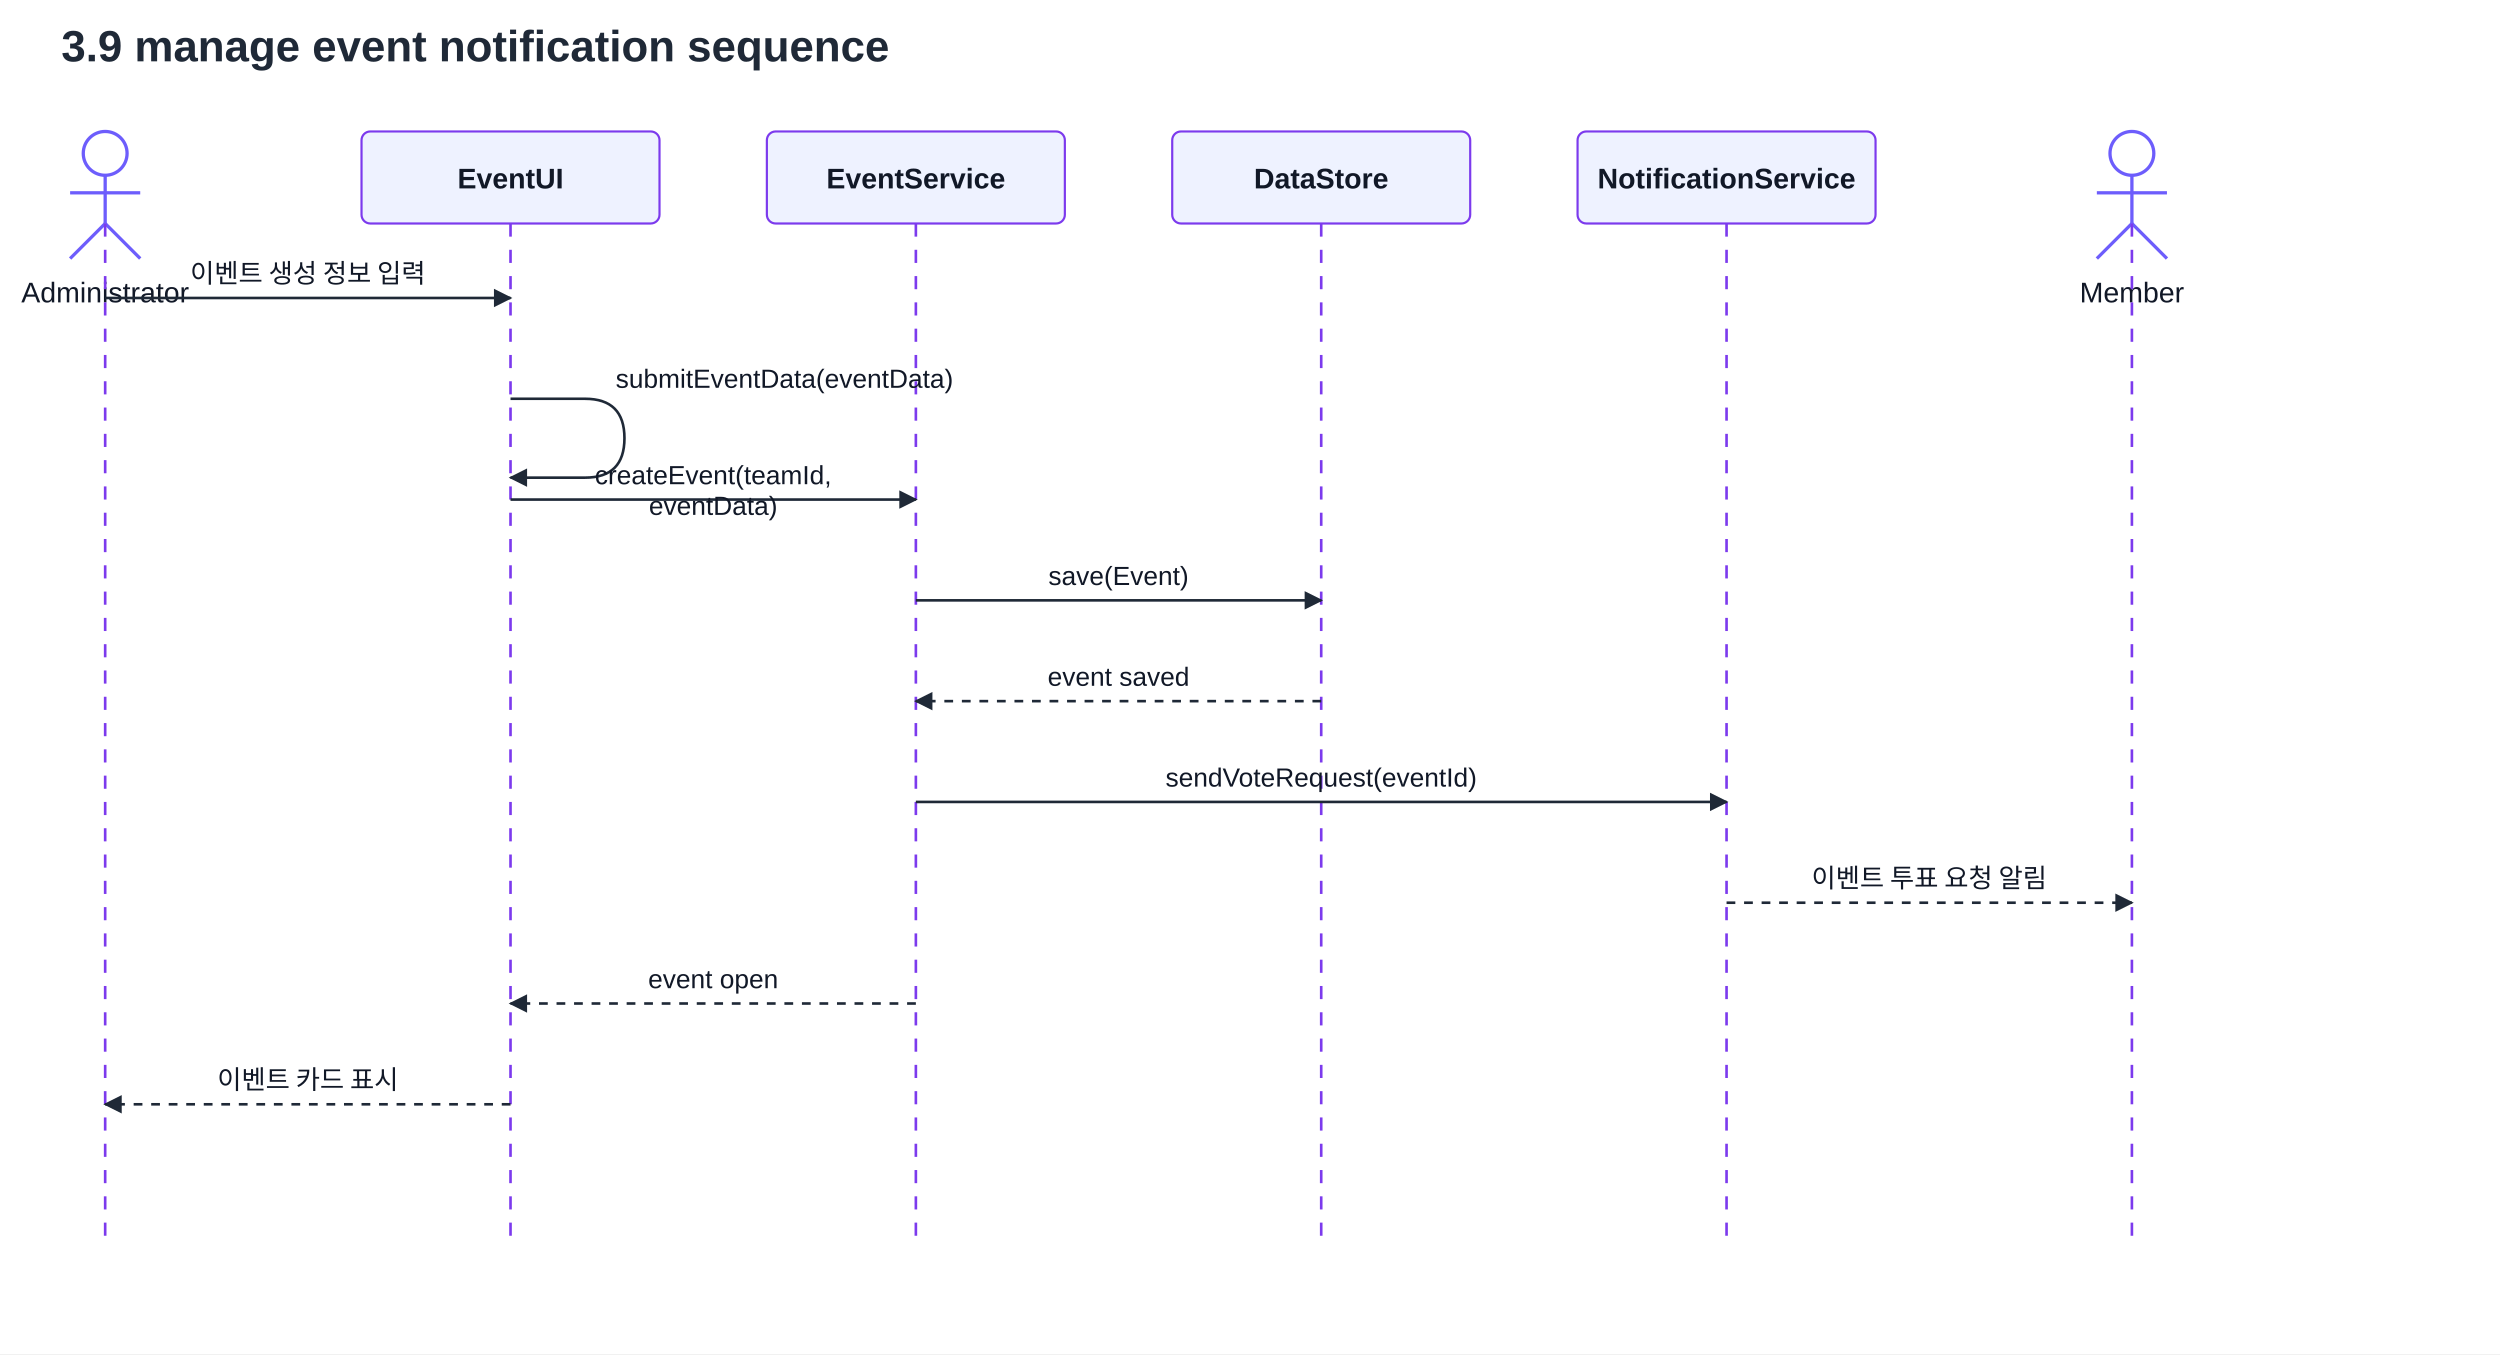
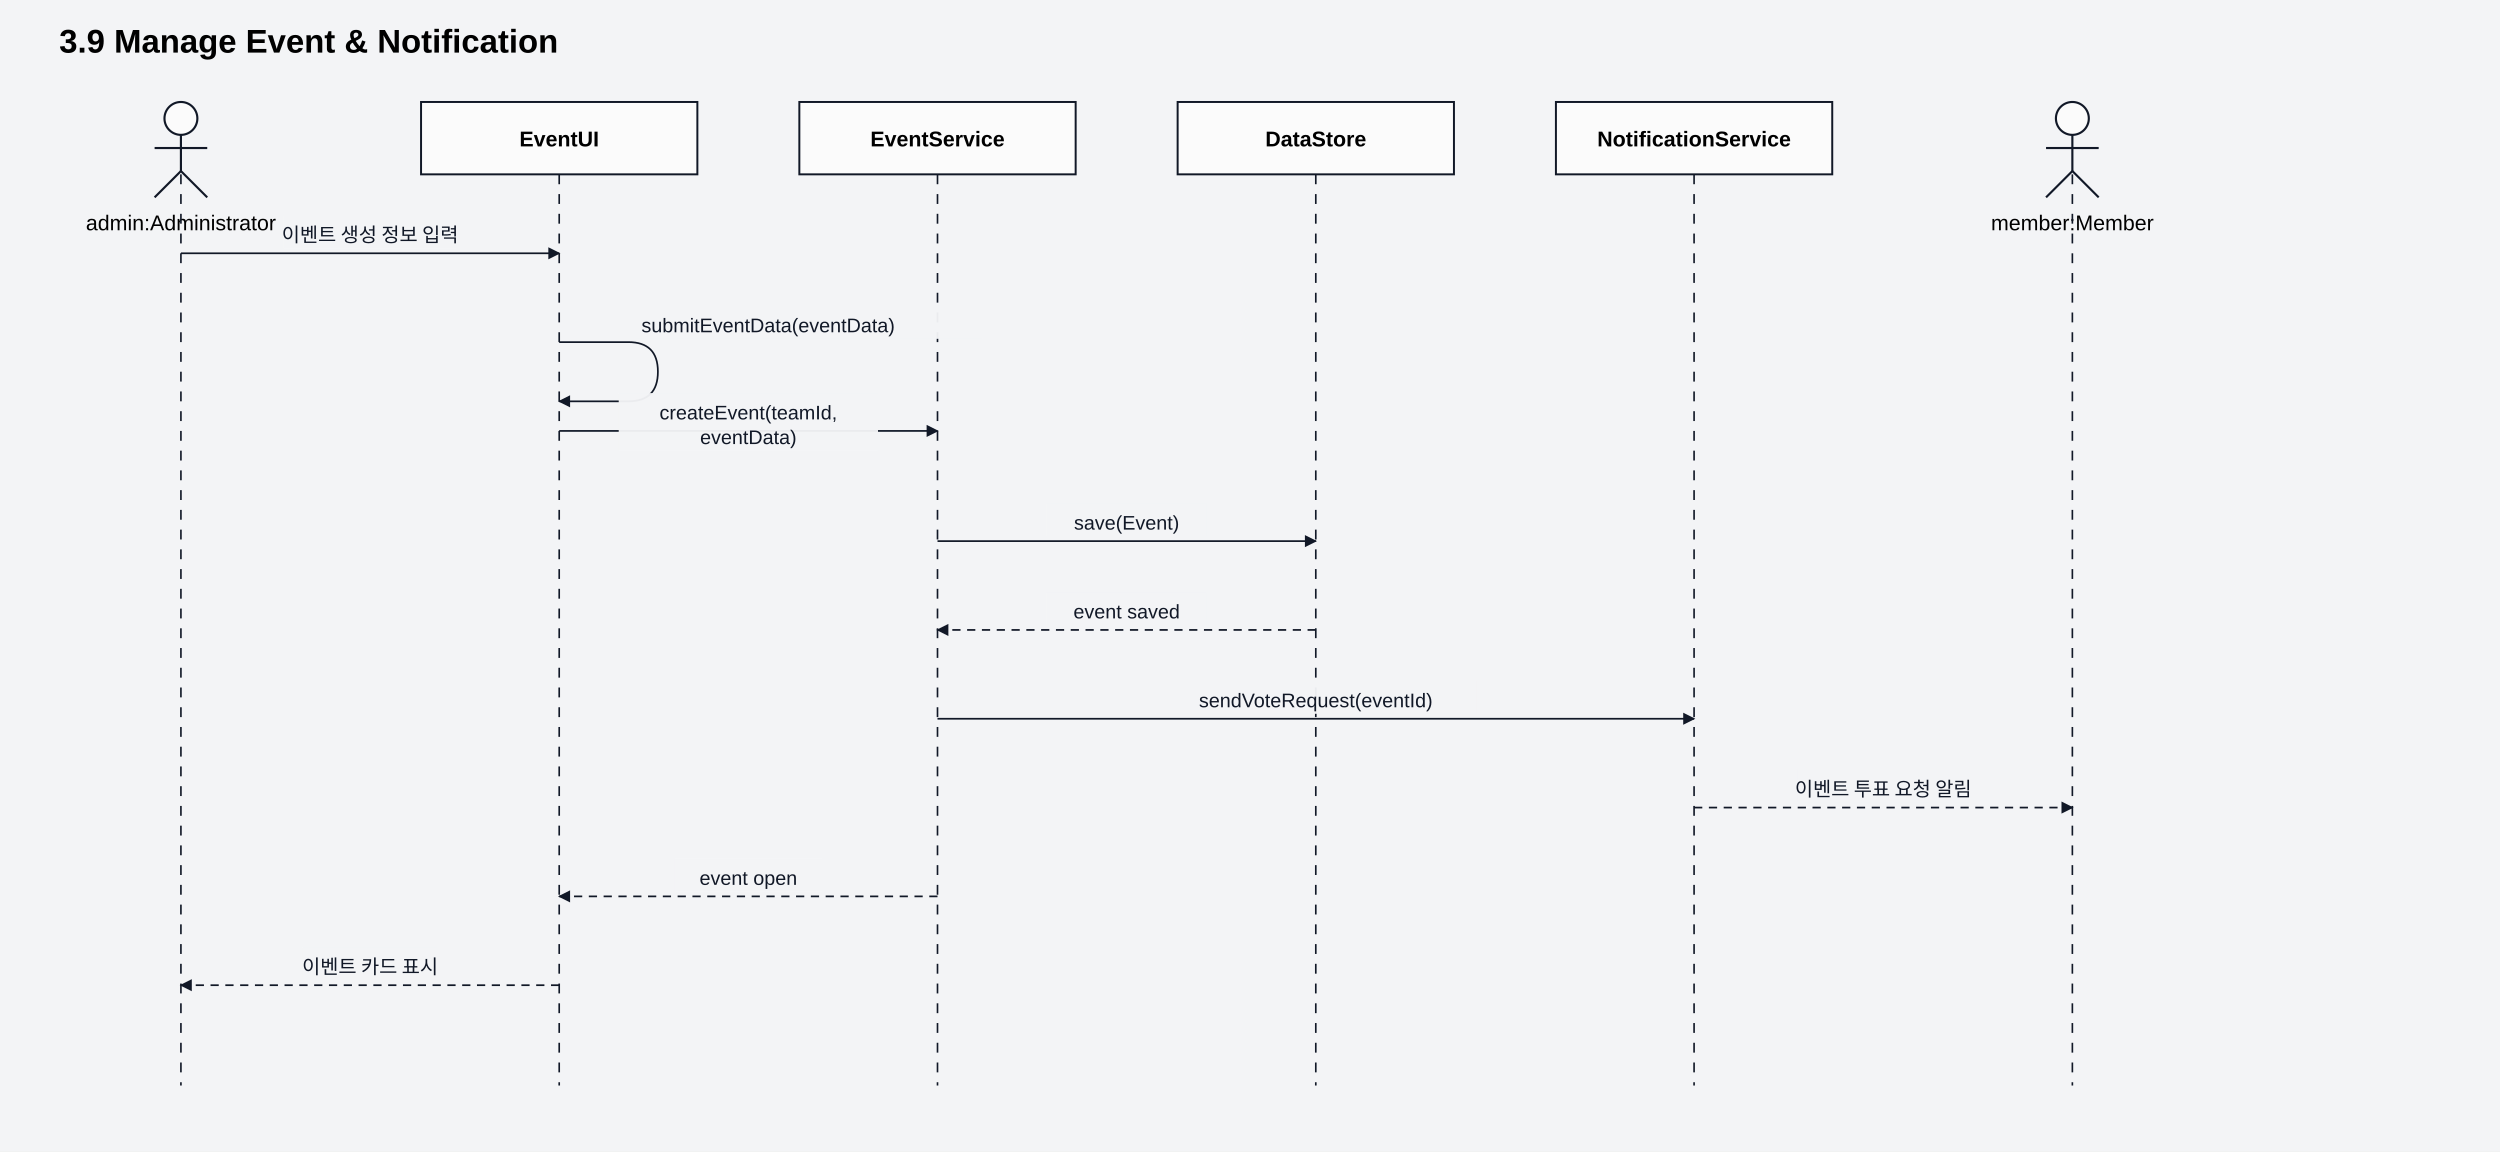
- <svg xmlns="http://www.w3.org/2000/svg" width="1141" height="618" viewBox="0 0 1141 618">
+ <svg xmlns="http://www.w3.org/2000/svg" width="1520" height="700" viewBox="0 0 1520 700">
  <defs>
-     <marker id="arrow" viewBox="0 0 10 10" refX="9" refY="5" markerWidth="7" markerHeight="7" orient="auto-start-reverse">
-       <path d="M0 0 L10 5 L0 10 z" fill="#1f2937" />
+     <marker id="arrow" viewBox="0 0 10 10" refX="9" refY="5" markerWidth="7" markerHeight="7" orient="auto">
+       <path d="M0 0 L10 5 L0 10 z" fill="#111827" />
+     </marker>
+     <marker id="hollowArrow" viewBox="0 0 10 10" refX="9" refY="5" markerWidth="7" markerHeight="7" orient="auto">
+       <path d="M0 0 L10 5 L0 10 z" fill="#fbfbfb" stroke="#111827" />
+     </marker>
+     <marker id="diamond" viewBox="0 0 16 10" refX="1" refY="5" markerWidth="11" markerHeight="9" orient="auto">
+       <path d="M1 5 L8 1 L15 5 L8 9 z" fill="#111827" stroke="#111827" />
    </marker>
  </defs>
-   <rect width="100%" height="100%" fill="#ffffff" />
-   <text x="28" y="28" font-family="Arial, sans-serif" font-size="20" font-weight="700" fill="#1f2937">3.9 manage event notification sequence</text>
-   <circle cx="48" cy="70" r="10" fill="#fff" stroke="#6d5dfc" stroke-width="1.5" />
-   <line x1="48" y1="80" x2="48" y2="102" stroke="#6d5dfc" stroke-width="1.5" />
-   <line x1="32" y1="88" x2="64" y2="88" stroke="#6d5dfc" stroke-width="1.5" />
-   <line x1="48" y1="102" x2="32" y2="118" stroke="#6d5dfc" stroke-width="1.5" />
-   <line x1="48" y1="102" x2="64" y2="118" stroke="#6d5dfc" stroke-width="1.5" />
-   <text x="48" y="138" text-anchor="middle" font-family="Arial, sans-serif" font-size="13" fill="#111827">Administrator</text>
-   <line x1="48" y1="102" x2="48" y2="570" stroke="#7c3aed" stroke-width="1.2" stroke-dasharray="6 6" />
-   <rect x="165" y="60" width="136" height="42" rx="4" fill="#eef2ff" stroke="#7c3aed" stroke-width="1" />
-   <text x="233" y="86" text-anchor="middle" font-family="Arial, sans-serif" font-size="13" font-weight="700" fill="#111827">EventUI</text>
-   <line x1="233" y1="102" x2="233" y2="570" stroke="#7c3aed" stroke-width="1.2" stroke-dasharray="6 6" />
-   <rect x="350" y="60" width="136" height="42" rx="4" fill="#eef2ff" stroke="#7c3aed" stroke-width="1" />
-   <text x="418" y="86" text-anchor="middle" font-family="Arial, sans-serif" font-size="13" font-weight="700" fill="#111827">EventService</text>
-   <line x1="418" y1="102" x2="418" y2="570" stroke="#7c3aed" stroke-width="1.2" stroke-dasharray="6 6" />
-   <rect x="535" y="60" width="136" height="42" rx="4" fill="#eef2ff" stroke="#7c3aed" stroke-width="1" />
-   <text x="603" y="86" text-anchor="middle" font-family="Arial, sans-serif" font-size="13" font-weight="700" fill="#111827">DataStore</text>
-   <line x1="603" y1="102" x2="603" y2="570" stroke="#7c3aed" stroke-width="1.2" stroke-dasharray="6 6" />
-   <rect x="720" y="60" width="136" height="42" rx="4" fill="#eef2ff" stroke="#7c3aed" stroke-width="1" />
-   <text x="788" y="86" text-anchor="middle" font-family="Arial, sans-serif" font-size="13" font-weight="700" fill="#111827">NotificationService</text>
-   <line x1="788" y1="102" x2="788" y2="570" stroke="#7c3aed" stroke-width="1.2" stroke-dasharray="6 6" />
-   <circle cx="973" cy="70" r="10" fill="#fff" stroke="#6d5dfc" stroke-width="1.5" />
-   <line x1="973" y1="80" x2="973" y2="102" stroke="#6d5dfc" stroke-width="1.5" />
-   <line x1="957" y1="88" x2="989" y2="88" stroke="#6d5dfc" stroke-width="1.5" />
-   <line x1="973" y1="102" x2="957" y2="118" stroke="#6d5dfc" stroke-width="1.5" />
-   <line x1="973" y1="102" x2="989" y2="118" stroke="#6d5dfc" stroke-width="1.5" />
-   <text x="973" y="138" text-anchor="middle" font-family="Arial, sans-serif" font-size="13" fill="#111827">Member</text>
-   <line x1="973" y1="102" x2="973" y2="570" stroke="#7c3aed" stroke-width="1.2" stroke-dasharray="6 6" />
-   <line x1="48" y1="136" x2="233" y2="136" stroke="#1f2937" stroke-width="1.2" marker-end="url(#arrow)" />
-   <text x="140.5" y="129" text-anchor="middle" font-family="Arial, sans-serif" font-size="12" fill="#111827">이벤트 생성 정보 입력</text>
-   <path d="M233 182 h34 q18 0 18 18 q0 18 -18 18 h-34" fill="none" stroke="#1f2937" stroke-width="1.2" marker-end="url(#arrow)" />
-   <text x="281" y="177" font-family="Arial, sans-serif" font-size="12" fill="#111827">submitEventData(eventData)</text>
-   <line x1="233" y1="228" x2="418" y2="228" stroke="#1f2937" stroke-width="1.2" marker-end="url(#arrow)" />
-   <text x="325.5" y="221" text-anchor="middle" font-family="Arial, sans-serif" font-size="12" fill="#111827">createEvent(teamId,</text>
-   <text x="325.5" y="235" text-anchor="middle" font-family="Arial, sans-serif" font-size="12" fill="#111827">eventData)</text>
-   <line x1="418" y1="274" x2="603" y2="274" stroke="#1f2937" stroke-width="1.2" marker-end="url(#arrow)" />
-   <text x="510.5" y="267" text-anchor="middle" font-family="Arial, sans-serif" font-size="12" fill="#111827">save(Event)</text>
-   <line x1="603" y1="320" x2="418" y2="320" stroke="#1f2937" stroke-width="1.2" marker-end="url(#arrow)" stroke-dasharray="4 4" />
-   <text x="510.5" y="313" text-anchor="middle" font-family="Arial, sans-serif" font-size="12" fill="#111827">event saved</text>
-   <line x1="418" y1="366" x2="788" y2="366" stroke="#1f2937" stroke-width="1.2" marker-end="url(#arrow)" />
-   <text x="603" y="359" text-anchor="middle" font-family="Arial, sans-serif" font-size="12" fill="#111827">sendVoteRequest(eventId)</text>
-   <line x1="788" y1="412" x2="973" y2="412" stroke="#1f2937" stroke-width="1.2" marker-end="url(#arrow)" stroke-dasharray="4 4" />
-   <text x="880.5" y="405" text-anchor="middle" font-family="Arial, sans-serif" font-size="12" fill="#111827">이벤트 투표 요청 알림</text>
-   <line x1="418" y1="458" x2="233" y2="458" stroke="#1f2937" stroke-width="1.2" marker-end="url(#arrow)" stroke-dasharray="4 4" />
-   <text x="325.5" y="451" text-anchor="middle" font-family="Arial, sans-serif" font-size="12" fill="#111827">event open</text>
-   <line x1="233" y1="504" x2="48" y2="504" stroke="#1f2937" stroke-width="1.2" marker-end="url(#arrow)" stroke-dasharray="4 4" />
-   <text x="140.5" y="497" text-anchor="middle" font-family="Arial, sans-serif" font-size="12" fill="#111827">이벤트 카드 표시</text>
+   <rect width="100%" height="100%" fill="#f3f4f6" />
+   <text x="36" y="32" font-family="Arial, sans-serif" font-size="20" font-weight="700">3.9 Manage Event &amp; Notification</text>
+   <circle cx="110" cy="72" r="10" fill="#fbfbfb" stroke="#111827" stroke-width="1.3" />
+   <line x1="110" y1="82" x2="110" y2="104" stroke="#111827" stroke-width="1.3" />
+   <line x1="94" y1="90" x2="126" y2="90" stroke="#111827" stroke-width="1.3" />
+   <line x1="110" y1="104" x2="94" y2="120" stroke="#111827" stroke-width="1.3" />
+   <line x1="110" y1="104" x2="126" y2="120" stroke="#111827" stroke-width="1.3" />
+   <text x="110" y="140" text-anchor="middle" font-family="Arial, sans-serif" font-size="13">admin:Administrator</text>
+   <line x1="110" y1="106" x2="110" y2="660" stroke="#111827" stroke-width="1" stroke-dasharray="6 6" />
+   <rect x="256" y="62" width="168" height="44" fill="#fbfbfb" stroke="#111827" stroke-width="1.2" />
+   <text x="340" y="89" text-anchor="middle" font-family="Arial, sans-serif" font-size="13" font-weight="700">EventUI</text>
+   <line x1="340" y1="106" x2="340" y2="660" stroke="#111827" stroke-width="1" stroke-dasharray="6 6" />
+   <rect x="486" y="62" width="168" height="44" fill="#fbfbfb" stroke="#111827" stroke-width="1.2" />
+   <text x="570" y="89" text-anchor="middle" font-family="Arial, sans-serif" font-size="13" font-weight="700">EventService</text>
+   <line x1="570" y1="106" x2="570" y2="660" stroke="#111827" stroke-width="1" stroke-dasharray="6 6" />
+   <rect x="716" y="62" width="168" height="44" fill="#fbfbfb" stroke="#111827" stroke-width="1.2" />
+   <text x="800" y="89" text-anchor="middle" font-family="Arial, sans-serif" font-size="13" font-weight="700">DataStore</text>
+   <line x1="800" y1="106" x2="800" y2="660" stroke="#111827" stroke-width="1" stroke-dasharray="6 6" />
+   <rect x="946" y="62" width="168" height="44" fill="#fbfbfb" stroke="#111827" stroke-width="1.2" />
+   <text x="1030" y="89" text-anchor="middle" font-family="Arial, sans-serif" font-size="13" font-weight="700">NotificationService</text>
+   <line x1="1030" y1="106" x2="1030" y2="660" stroke="#111827" stroke-width="1" stroke-dasharray="6 6" />
+   <circle cx="1260" cy="72" r="10" fill="#fbfbfb" stroke="#111827" stroke-width="1.3" />
+   <line x1="1260" y1="82" x2="1260" y2="104" stroke="#111827" stroke-width="1.3" />
+   <line x1="1244" y1="90" x2="1276" y2="90" stroke="#111827" stroke-width="1.3" />
+   <line x1="1260" y1="104" x2="1244" y2="120" stroke="#111827" stroke-width="1.3" />
+   <line x1="1260" y1="104" x2="1276" y2="120" stroke="#111827" stroke-width="1.3" />
+   <text x="1260" y="140" text-anchor="middle" font-family="Arial, sans-serif" font-size="13">member:Member</text>
+   <line x1="1260" y1="106" x2="1260" y2="660" stroke="#111827" stroke-width="1" stroke-dasharray="6 6" />
+   <line x1="110" y1="154" x2="340" y2="154" stroke="#111827" stroke-width="1.05" marker-end="url(#arrow)" />
+   <rect x="172.64" y="131" width="104.72" height="20" fill="#f3f4f6" opacity="0.96" />
+   <text x="225" y="147" text-anchor="middle" font-family="Arial, sans-serif" font-size="12" font-weight="400" fill="#111827">이벤트 생성 정보 입력</text>
+   <path d="M340 208 h42 q18 0 18 18 q0 18 -18 18 h-42" fill="none" stroke="#111827" stroke-width="1.05" marker-end="url(#arrow)" />
+   <rect x="387" y="186" width="210.56" height="20" fill="#f3f4f6" opacity="0.96" />
+   <text x="390" y="202" text-anchor="start" font-family="Arial, sans-serif" font-size="12" font-weight="400" fill="#111827">submitEventData(eventData)</text>
+   <line x1="340" y1="262" x2="570" y2="262" stroke="#111827" stroke-width="1.05" marker-end="url(#arrow)" />
+   <rect x="376.18" y="239" width="157.64" height="35" fill="#f3f4f6" opacity="0.96" />
+   <text x="455" y="255" text-anchor="middle" font-family="Arial, sans-serif" font-size="12" font-weight="400" fill="#111827">createEvent(teamId,</text>
+   <text x="455" y="270" text-anchor="middle" font-family="Arial, sans-serif" font-size="12" font-weight="400" fill="#111827">eventData)</text>
+   <line x1="570" y1="329" x2="800" y2="329" stroke="#111827" stroke-width="1.05" marker-end="url(#arrow)" />
+   <rect x="636.42" y="306" width="97.16" height="20" fill="#f3f4f6" opacity="0.96" />
+   <text x="685" y="322" text-anchor="middle" font-family="Arial, sans-serif" font-size="12" font-weight="400" fill="#111827">save(Event)</text>
+   <line x1="800" y1="383" x2="570" y2="383" stroke="#111827" stroke-width="1.05" marker-end="url(#arrow)" stroke-dasharray="5 4" />
+   <rect x="636.42" y="360" width="97.16" height="20" fill="#f3f4f6" opacity="0.96" />
+   <text x="685" y="376" text-anchor="middle" font-family="Arial, sans-serif" font-size="12" font-weight="400" fill="#111827">event saved</text>
+   <line x1="570" y1="437" x2="1030" y2="437" stroke="#111827" stroke-width="1.05" marker-end="url(#arrow)" />
+   <rect x="702.28" y="414" width="195.44" height="20" fill="#f3f4f6" opacity="0.96" />
+   <text x="800" y="430" text-anchor="middle" font-family="Arial, sans-serif" font-size="12" font-weight="400" fill="#111827">sendVoteRequest(eventId)</text>
+   <line x1="1030" y1="491" x2="1260" y2="491" stroke="#111827" stroke-width="1.05" marker-end="url(#arrow)" stroke-dasharray="5 4" />
+   <rect x="1092.64" y="468" width="104.72" height="20" fill="#f3f4f6" opacity="0.96" />
+   <text x="1145" y="484" text-anchor="middle" font-family="Arial, sans-serif" font-size="12" font-weight="400" fill="#111827">이벤트 투표 요청 알림</text>
+   <line x1="570" y1="545" x2="340" y2="545" stroke="#111827" stroke-width="1.05" marker-end="url(#arrow)" stroke-dasharray="5 4" />
+   <rect x="410.2" y="522" width="89.6" height="20" fill="#f3f4f6" opacity="0.96" />
+   <text x="455" y="538" text-anchor="middle" font-family="Arial, sans-serif" font-size="12" font-weight="400" fill="#111827">event open</text>
+   <line x1="340" y1="599" x2="110" y2="599" stroke="#111827" stroke-width="1.05" marker-end="url(#arrow)" stroke-dasharray="5 4" />
+   <rect x="183.98" y="576" width="82.04" height="20" fill="#f3f4f6" opacity="0.96" />
+   <text x="225" y="592" text-anchor="middle" font-family="Arial, sans-serif" font-size="12" font-weight="400" fill="#111827">이벤트 카드 표시</text>
</svg>
